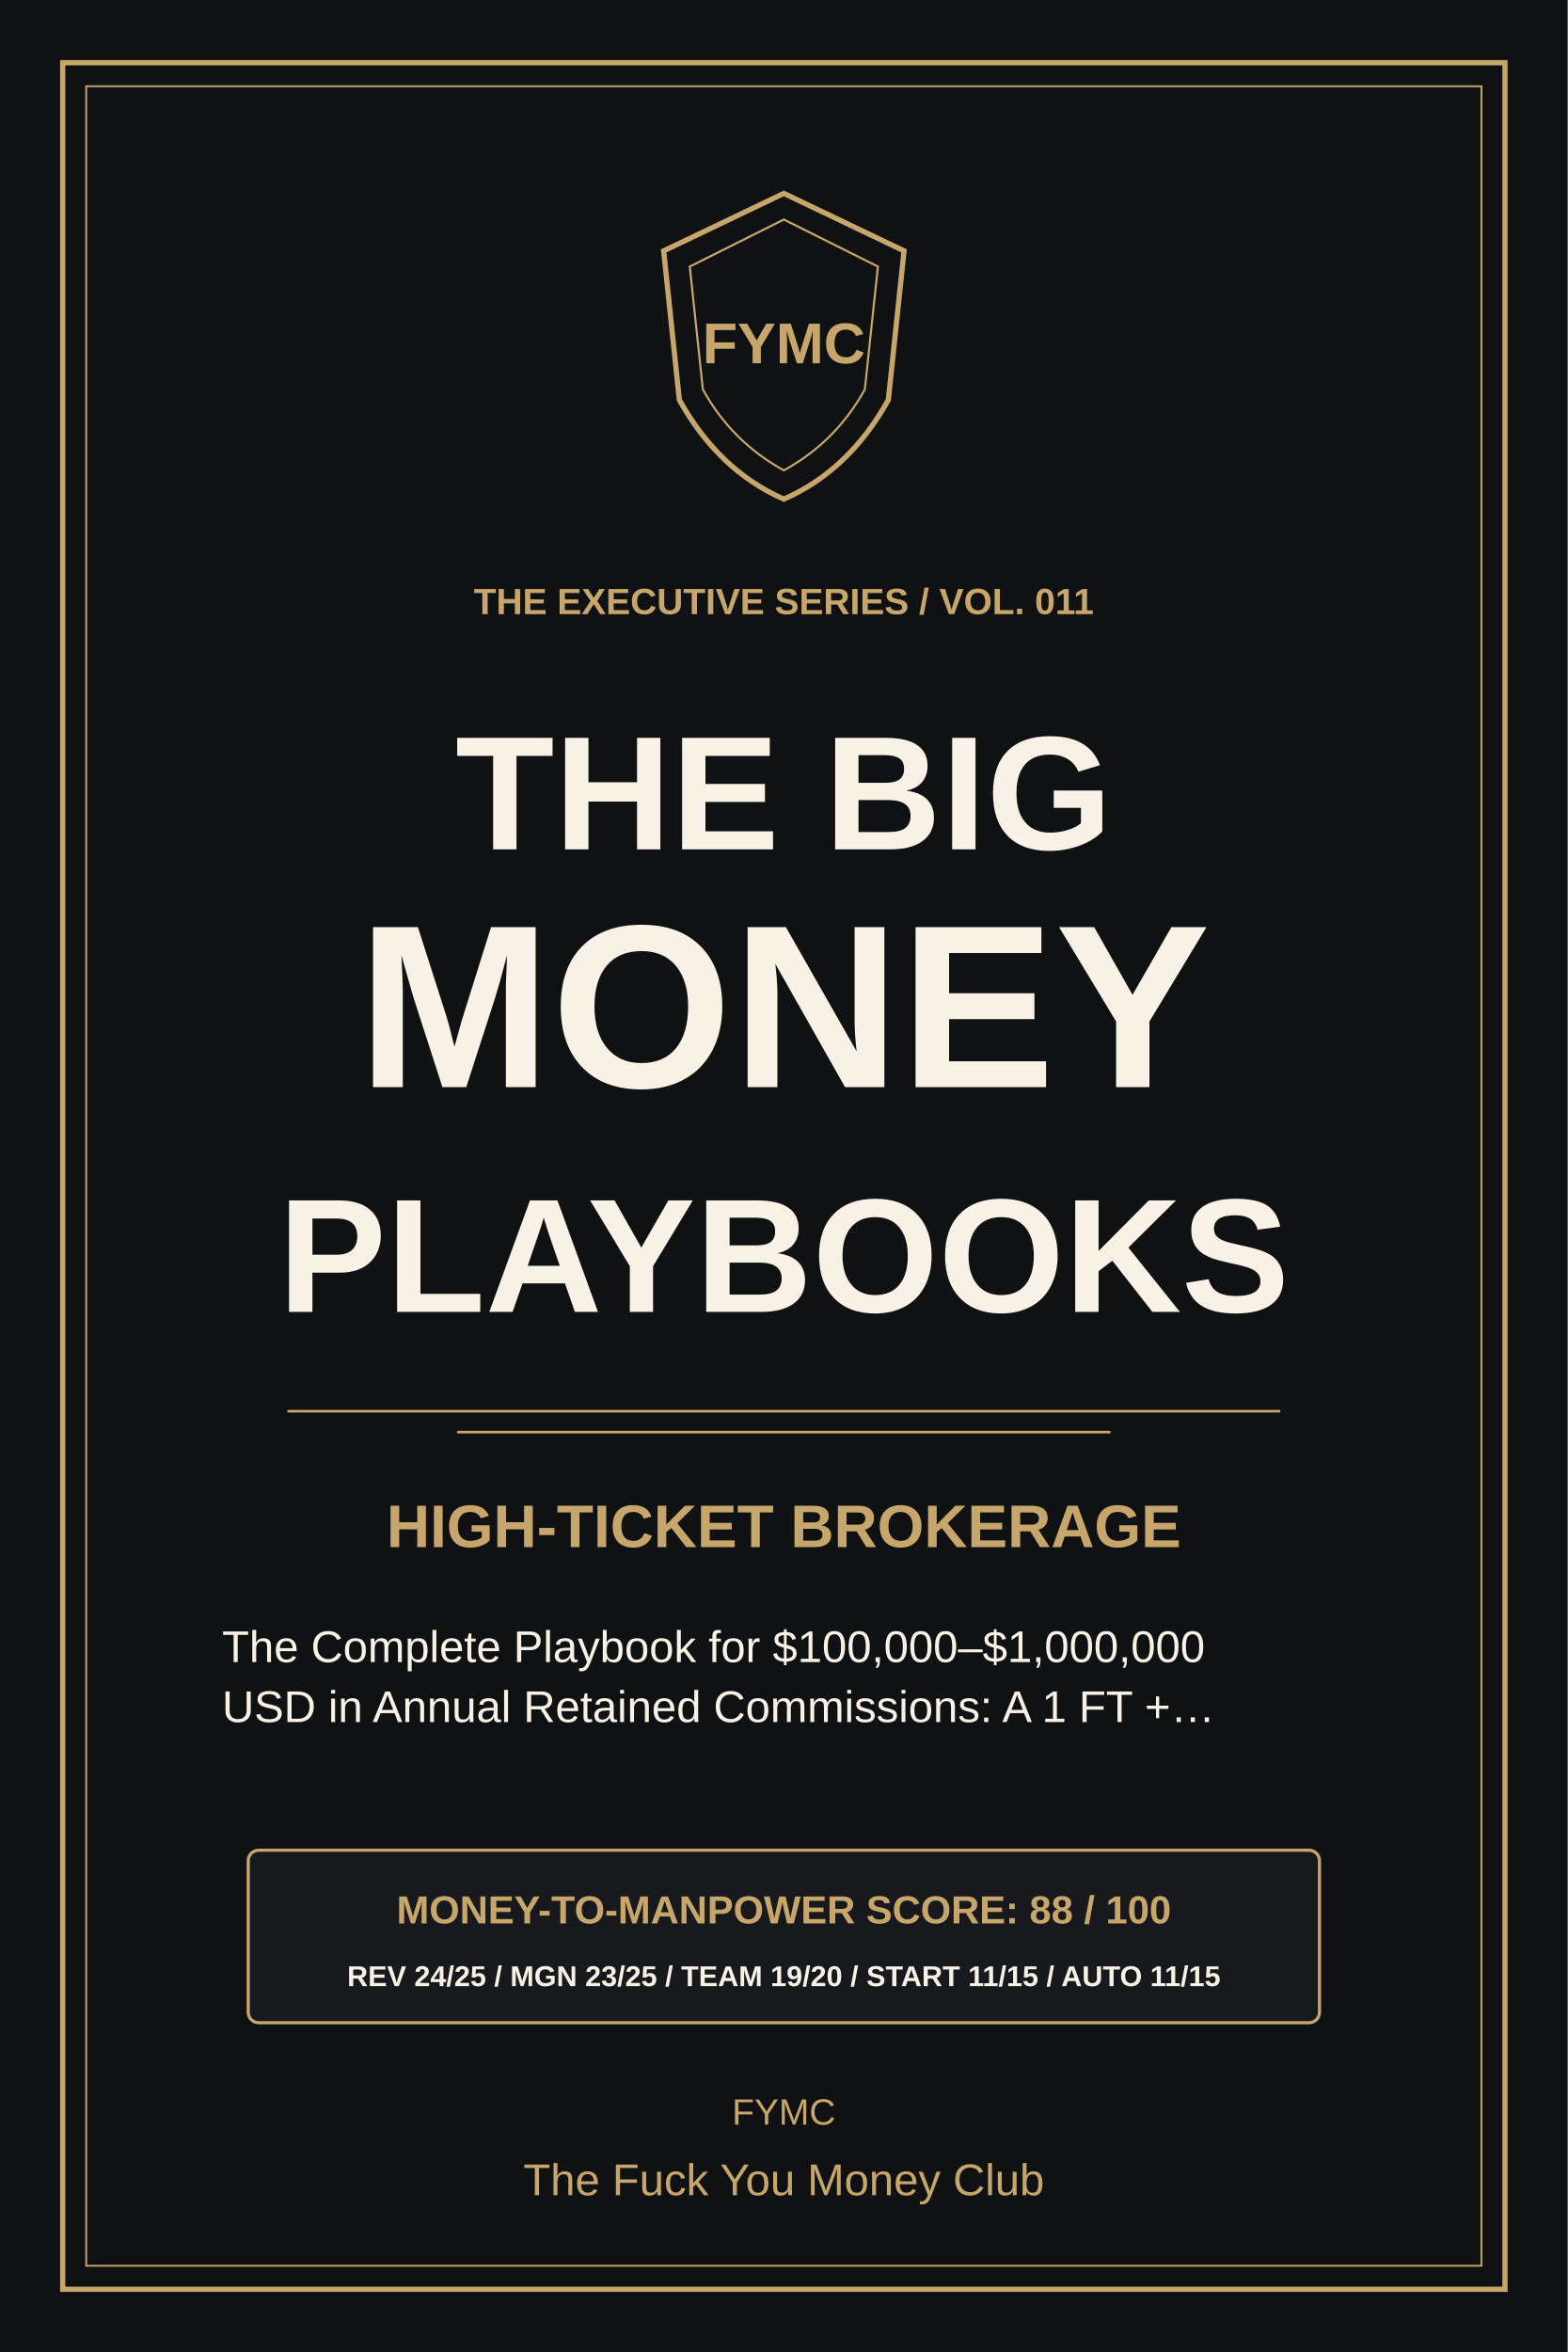
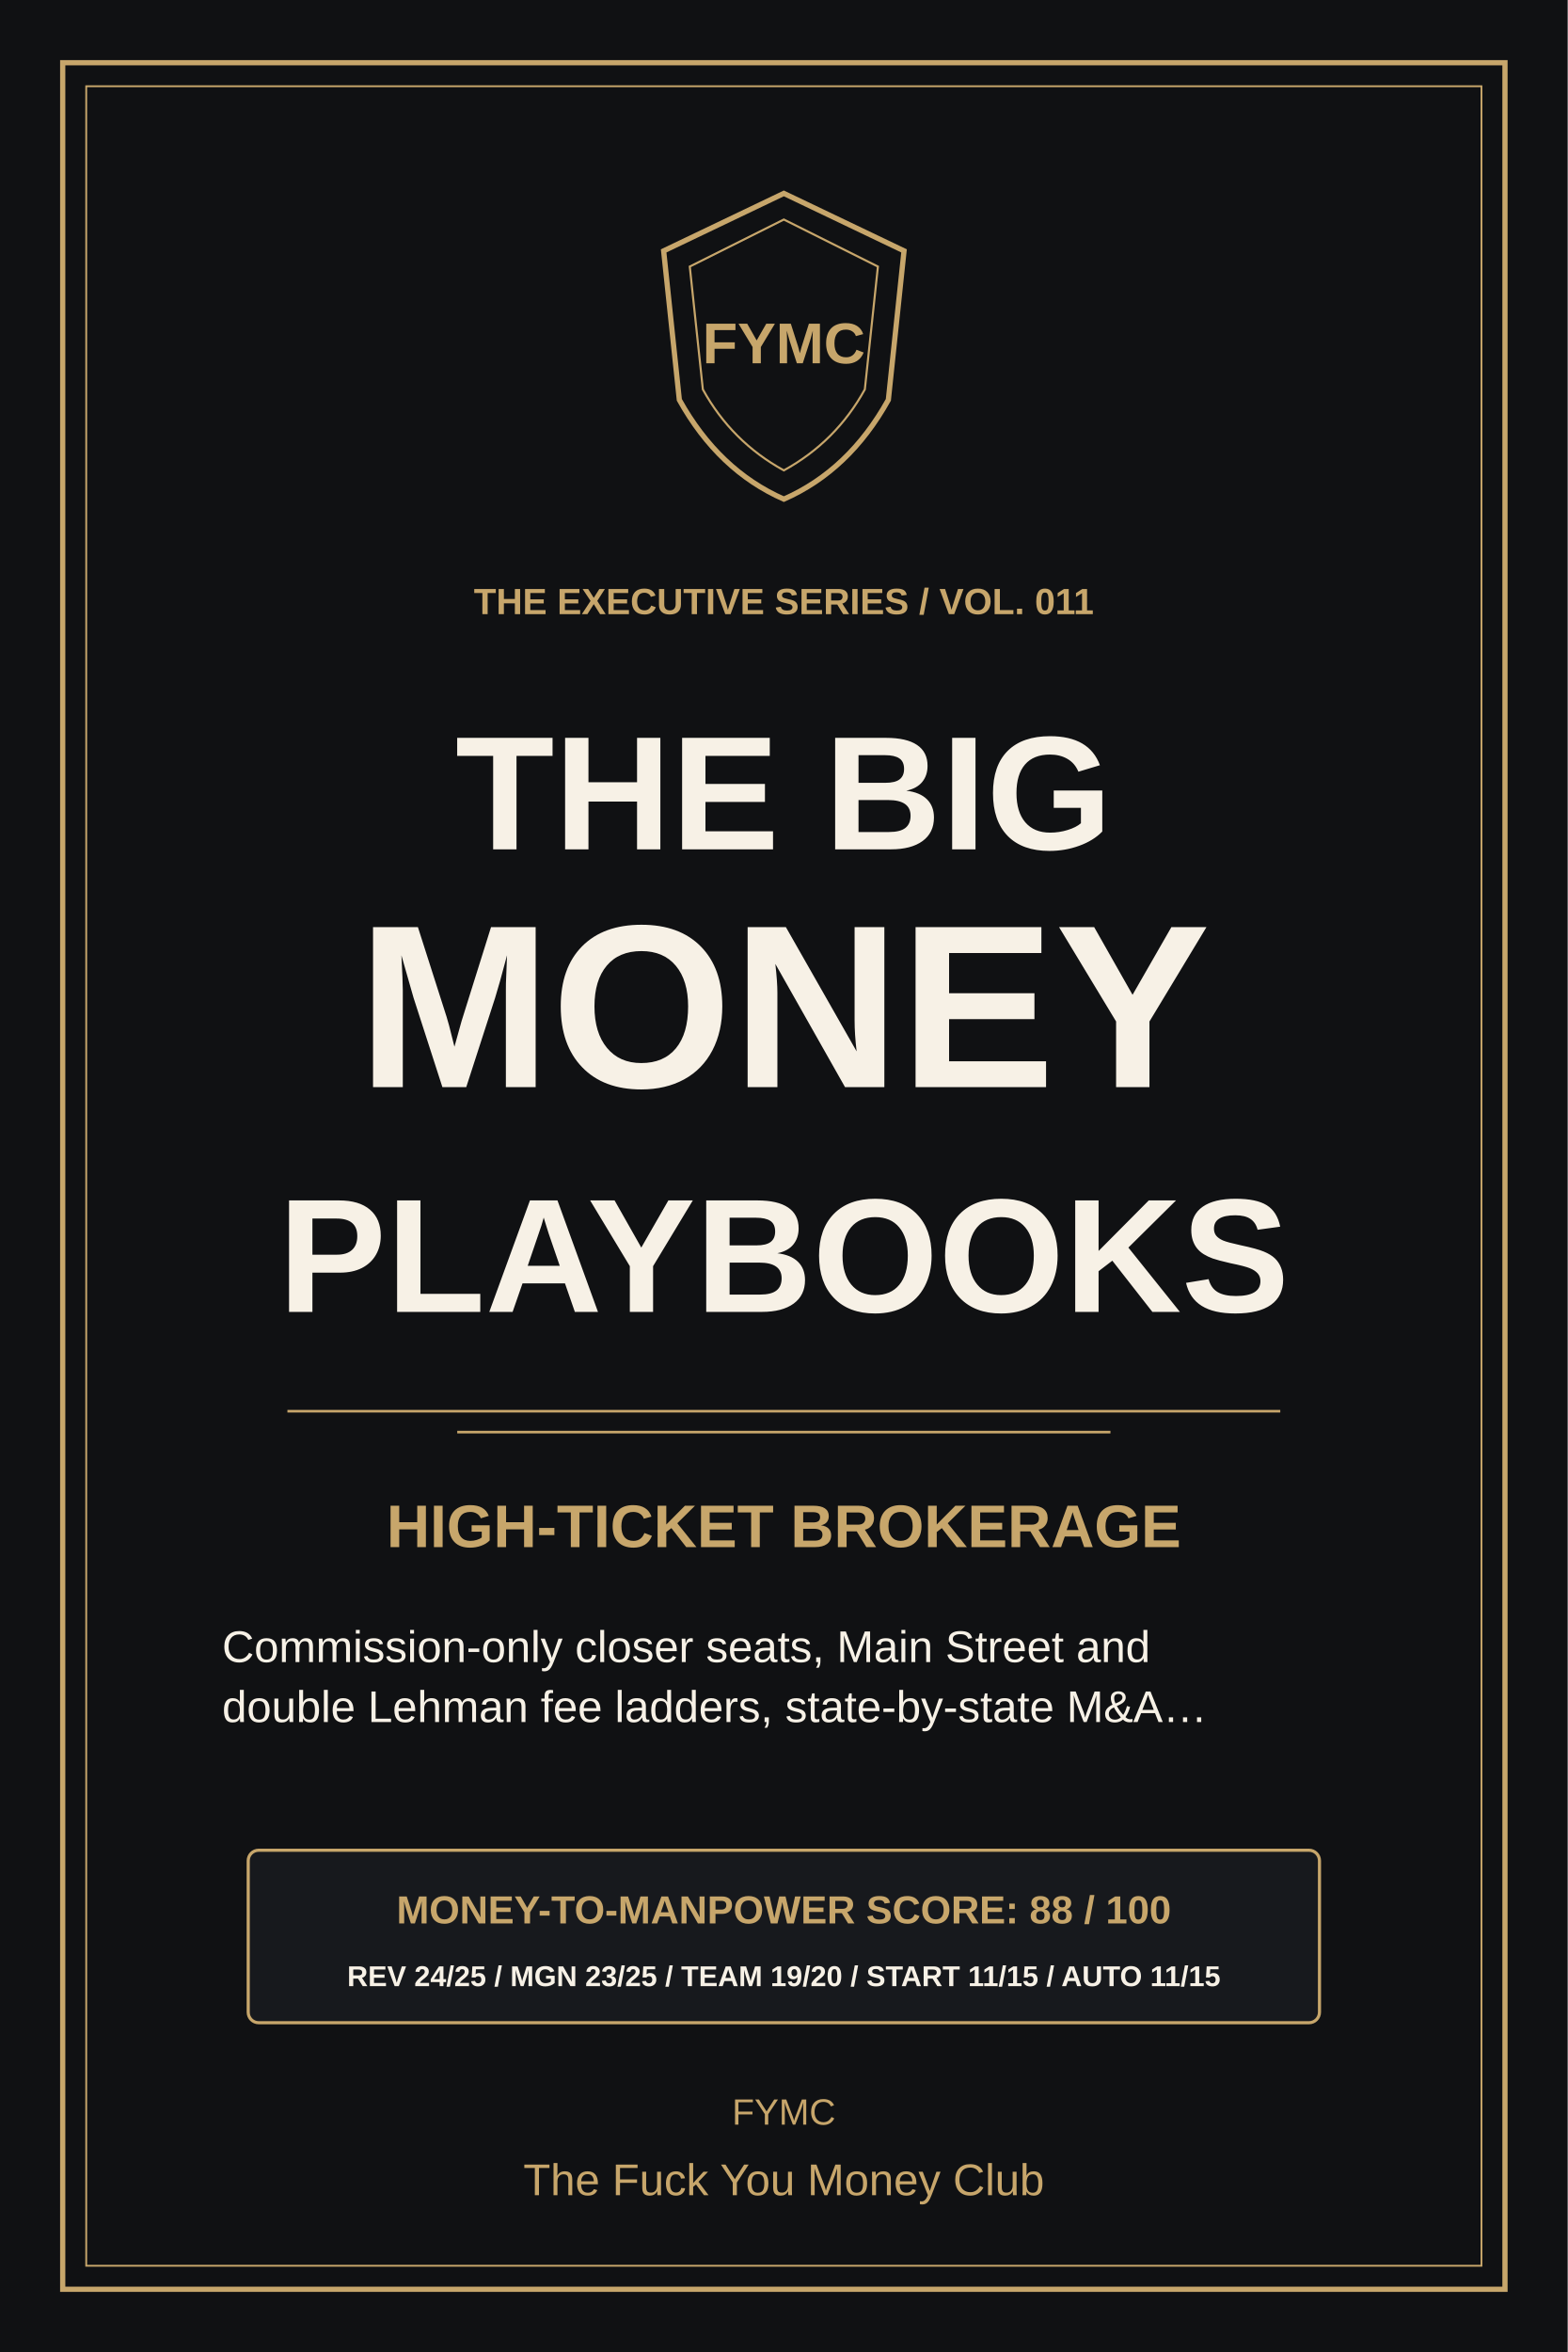
<svg xmlns="http://www.w3.org/2000/svg" width="600" height="900" viewBox="0 0 600 900" role="img" aria-labelledby="art-title art-desc">
  <defs>
    <linearGradient id="stage" x2="0.25" y2="1">
      <stop stop-color="#F5F2EC" />
      <stop offset="1" stop-color="#CEC8BC" />
    </linearGradient>
    <linearGradient id="pages" x2="1" y2="0">
      <stop stop-color="#AAA69C" />
      <stop offset="0.22" stop-color="#FFFDF5" />
      <stop offset="0.8" stop-color="#E4DFD3" />
      <stop offset="1" stop-color="#BAB4A6" />
    </linearGradient>
    <linearGradient id="foil" x2="1" y2="0.3">
      <stop stop-color="#FFFFFF" stop-opacity="0.18" />
      <stop offset="0.3" stop-color="#FFFFFF" stop-opacity="0" />
      <stop offset="1" stop-color="#000000" stop-opacity="0.2" />
    </linearGradient>
    <linearGradient id="metal" x2="1" y2="1">
      <stop stop-color="#797D80" />
      <stop offset="0.35" stop-color="#272A2D" />
      <stop offset="0.72" stop-color="#090B0C" />
      <stop offset="1" stop-color="#63676A" />
    </linearGradient>
    <linearGradient id="glass" x2="1" y2="1">
      <stop stop-color="#FFFFFF" stop-opacity="0.14" />
      <stop offset="0.48" stop-color="#FFFFFF" stop-opacity="0" />
    </linearGradient>
    <filter id="shadow" x="-50%" y="-100%" width="200%" height="300%">
      <feGaussianBlur stdDeviation="15" />
    </filter>
  </defs>
  <rect x="0" y="0" width="600" height="900" rx="0" fill="#101113" stroke="none" stroke-width="1" />
  <rect x="24" y="24" width="552" height="852" rx="0" fill="none" stroke="#C7A66B" stroke-width="2" />
  <rect x="33" y="33" width="534" height="834" rx="0" fill="none" stroke="#C7A66B" stroke-width="0.7" />
  <path d="M300 74 L346 96 L340 153 Q325 180 300 191 Q275 180 260 153 L254 96 Z" fill="none" stroke="#C7A66B" stroke-width="2" />
  <path d="M300 84 L336 102 L331 149 Q320 169 300 180 Q280 169 269 149 L264 102 Z" fill="none" stroke="#C7A66B" stroke-width="0.8" />
  <text x="300" y="139" fill="#C7A66B" font-family="Arial, Helvetica, sans-serif" font-size="22" font-weight="700" text-anchor="middle">FYMC</text>
  <text x="300" y="235" fill="#C7A66B" font-family="Arial, Helvetica, sans-serif" font-size="14" font-weight="700" text-anchor="middle">THE EXECUTIVE SERIES / VOL. 011</text>
  <text x="300" y="325" fill="#F7F1E6" font-family="Arial, Helvetica, sans-serif" font-size="62" font-weight="800" text-anchor="middle">THE BIG</text>
  <text x="300" y="416" fill="#F7F1E6" font-family="Arial, Helvetica, sans-serif" font-size="89" font-weight="800" text-anchor="middle">MONEY</text>
  <text x="300" y="502" fill="#F7F1E6" font-family="Arial, Helvetica, sans-serif" font-size="62" font-weight="800" text-anchor="middle">PLAYBOOKS</text>
  <path d="M110 540 H490 M175 548 H425" fill="none" stroke="#C7A66B" stroke-width="1" />
  <text x="300" y="592" fill="#C7A66B" font-family="Arial, Helvetica, sans-serif" font-size="23" font-weight="600" text-anchor="middle">HIGH-TICKET BROKERAGE</text>
-   <text x="85" y="636.0" fill="#F7F1E6" font-family="Arial, Helvetica, sans-serif" font-size="17" font-weight="400" text-anchor="start">The Complete Playbook for $100,000–$1,000,000</text>
-   <text x="85" y="658.95" fill="#F7F1E6" font-family="Arial, Helvetica, sans-serif" font-size="17" font-weight="400" text-anchor="start">USD in Annual Retained Commissions: A 1 FT +…</text>
+   <text x="85" y="636.0" fill="#F7F1E6" font-family="Arial, Helvetica, sans-serif" font-size="17" font-weight="400" text-anchor="start">Commission-only closer seats, Main Street and</text>
+   <text x="85" y="658.95" fill="#F7F1E6" font-family="Arial, Helvetica, sans-serif" font-size="17" font-weight="400" text-anchor="start">double Lehman fee ladders, state-by-state M&amp;A…</text>
  <rect x="95" y="708" width="410" height="66" rx="4" fill="#17191D" stroke="#C7A66B" stroke-width="1.2" />
  <text x="300" y="736" fill="#C7A66B" font-family="Arial, Helvetica, sans-serif" font-size="15" font-weight="700" text-anchor="middle">MONEY-TO-MANPOWER SCORE: 88 / 100</text>
  <text x="300" y="760" fill="#F7F1E6" font-family="Arial, Helvetica, sans-serif" font-size="11" font-weight="600" text-anchor="middle" textLength="386" lengthAdjust="spacingAndGlyphs">REV 24/25 / MGN 23/25 / TEAM 19/20 / START 11/15 / AUTO 11/15</text>
  <text x="300" y="813" fill="#C7A66B" font-family="Arial, Helvetica, sans-serif" font-size="14" font-weight="400" text-anchor="middle">FYMC</text>
  <text x="300" y="840" fill="#C7A66B" font-family="Arial, Helvetica, sans-serif" font-size="17" font-weight="400" text-anchor="middle">The Fuck You Money Club</text>
</svg>
